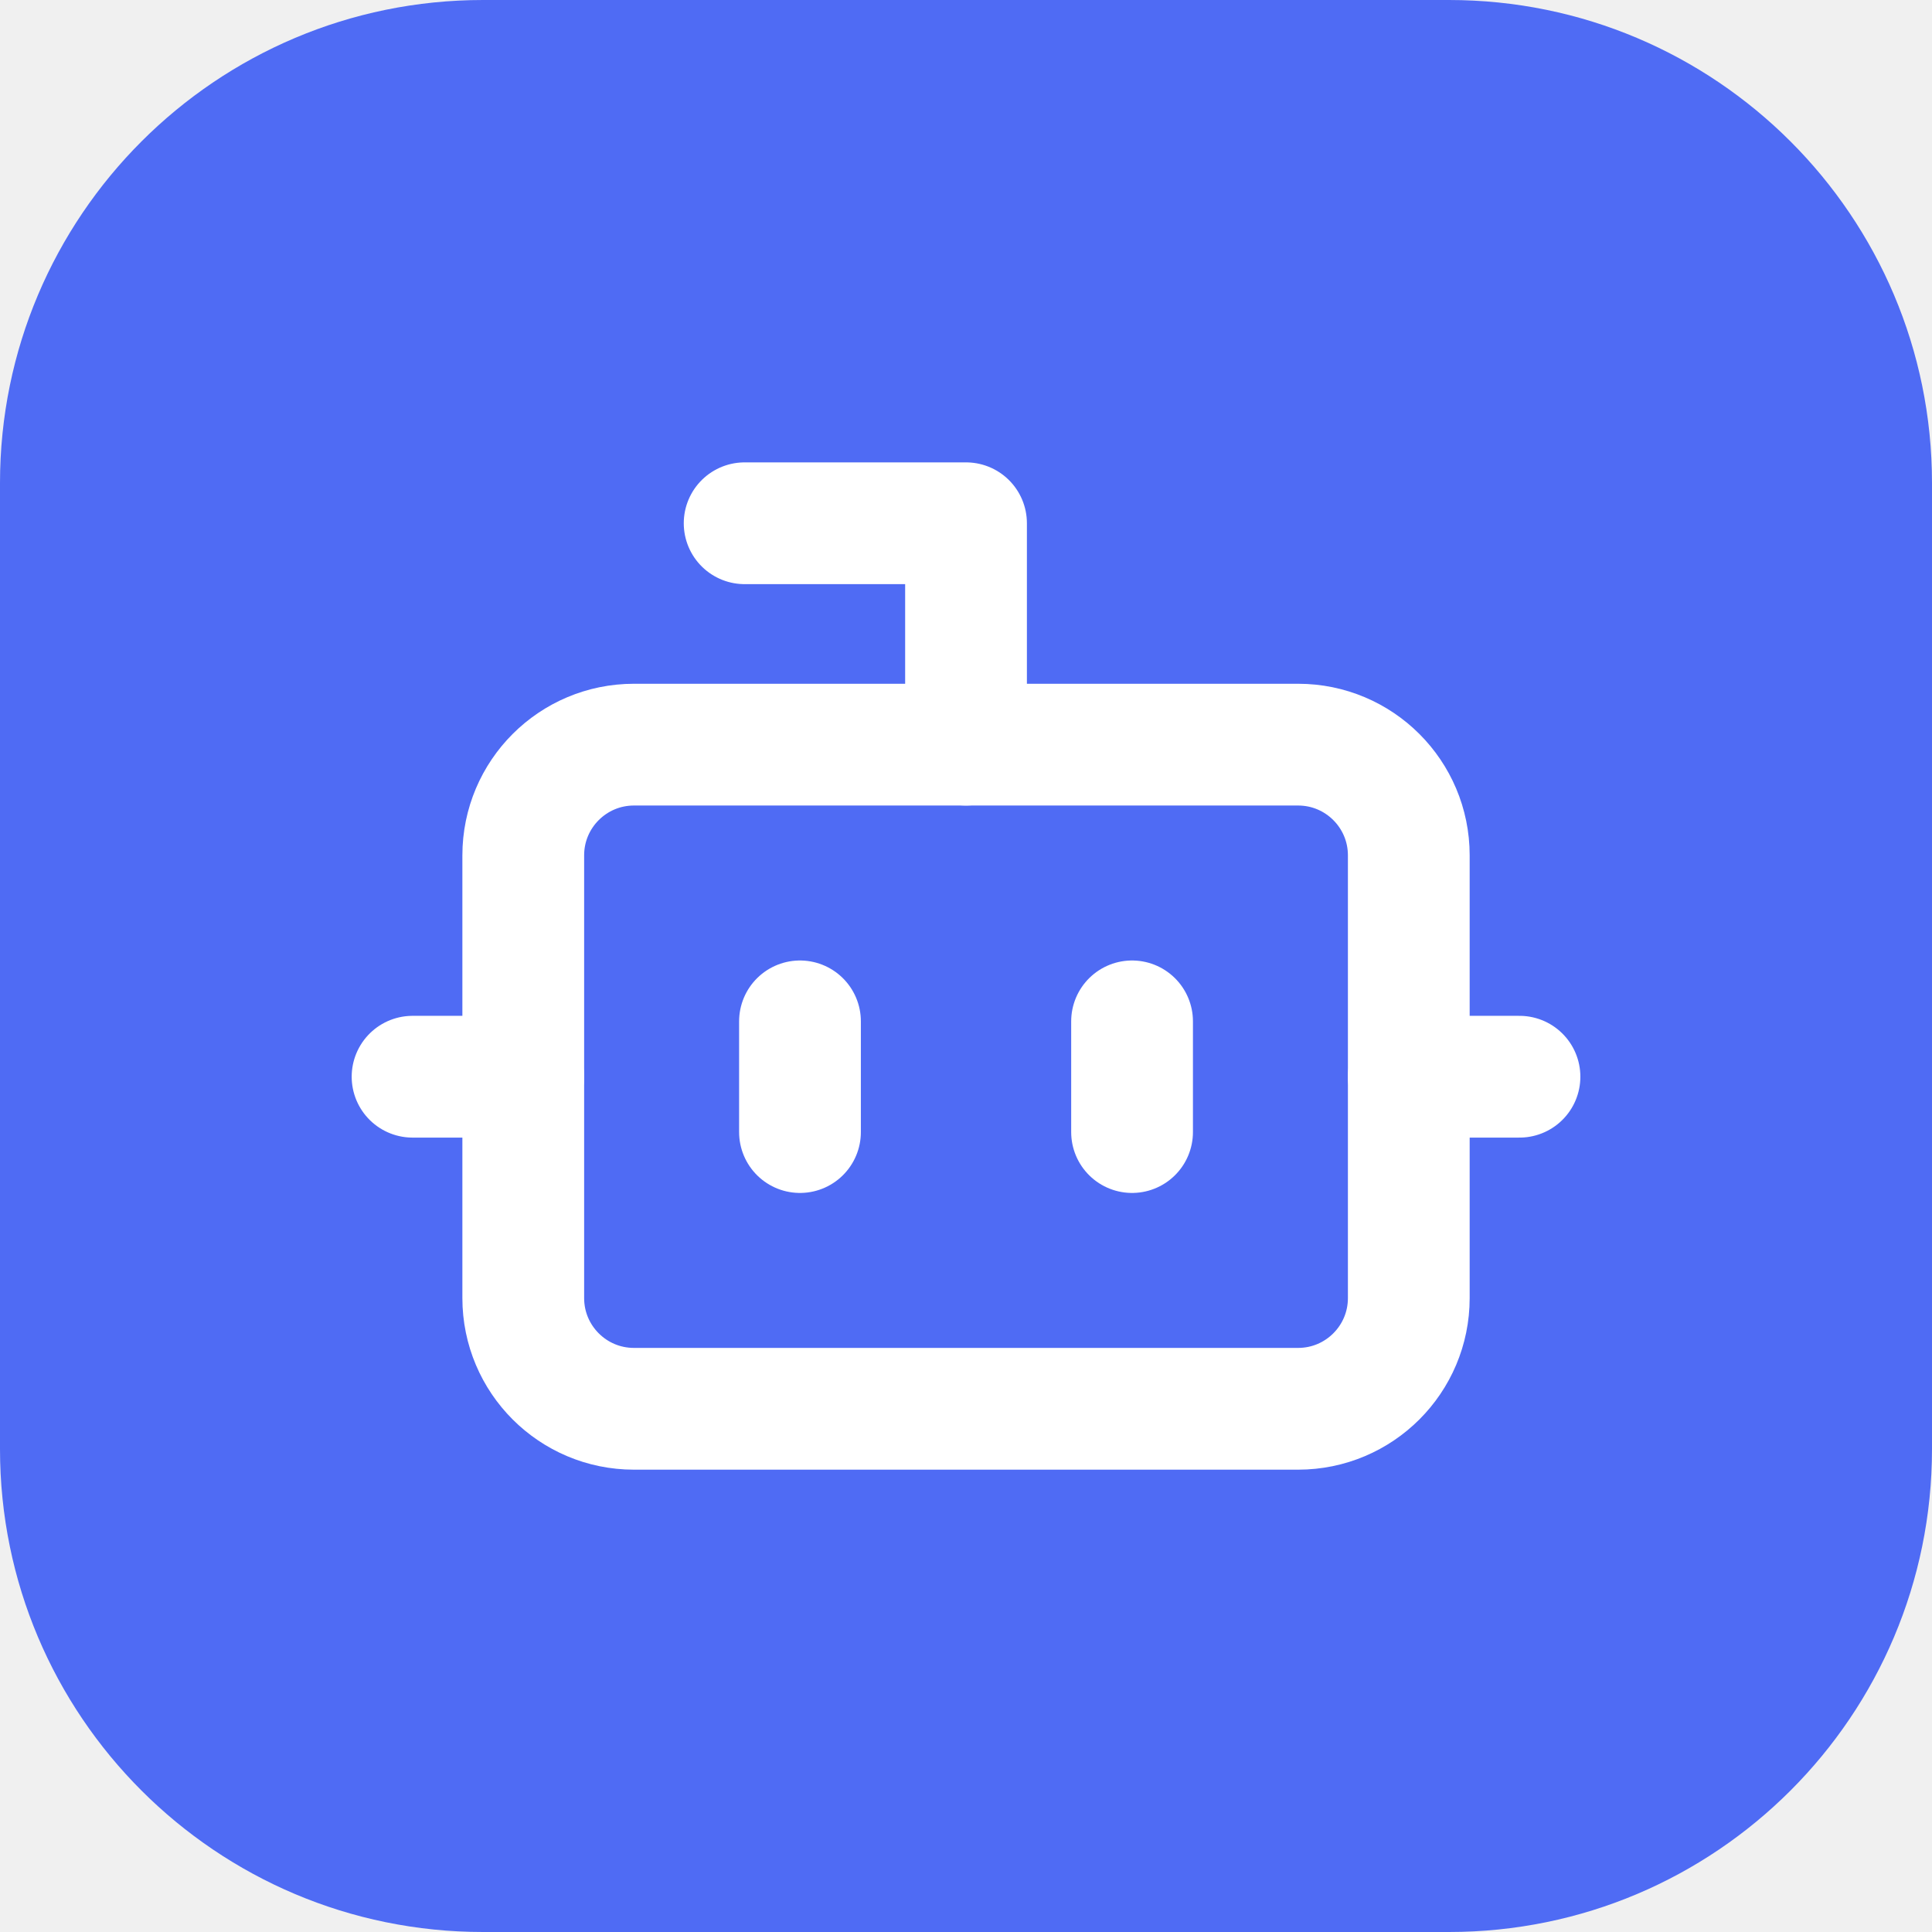
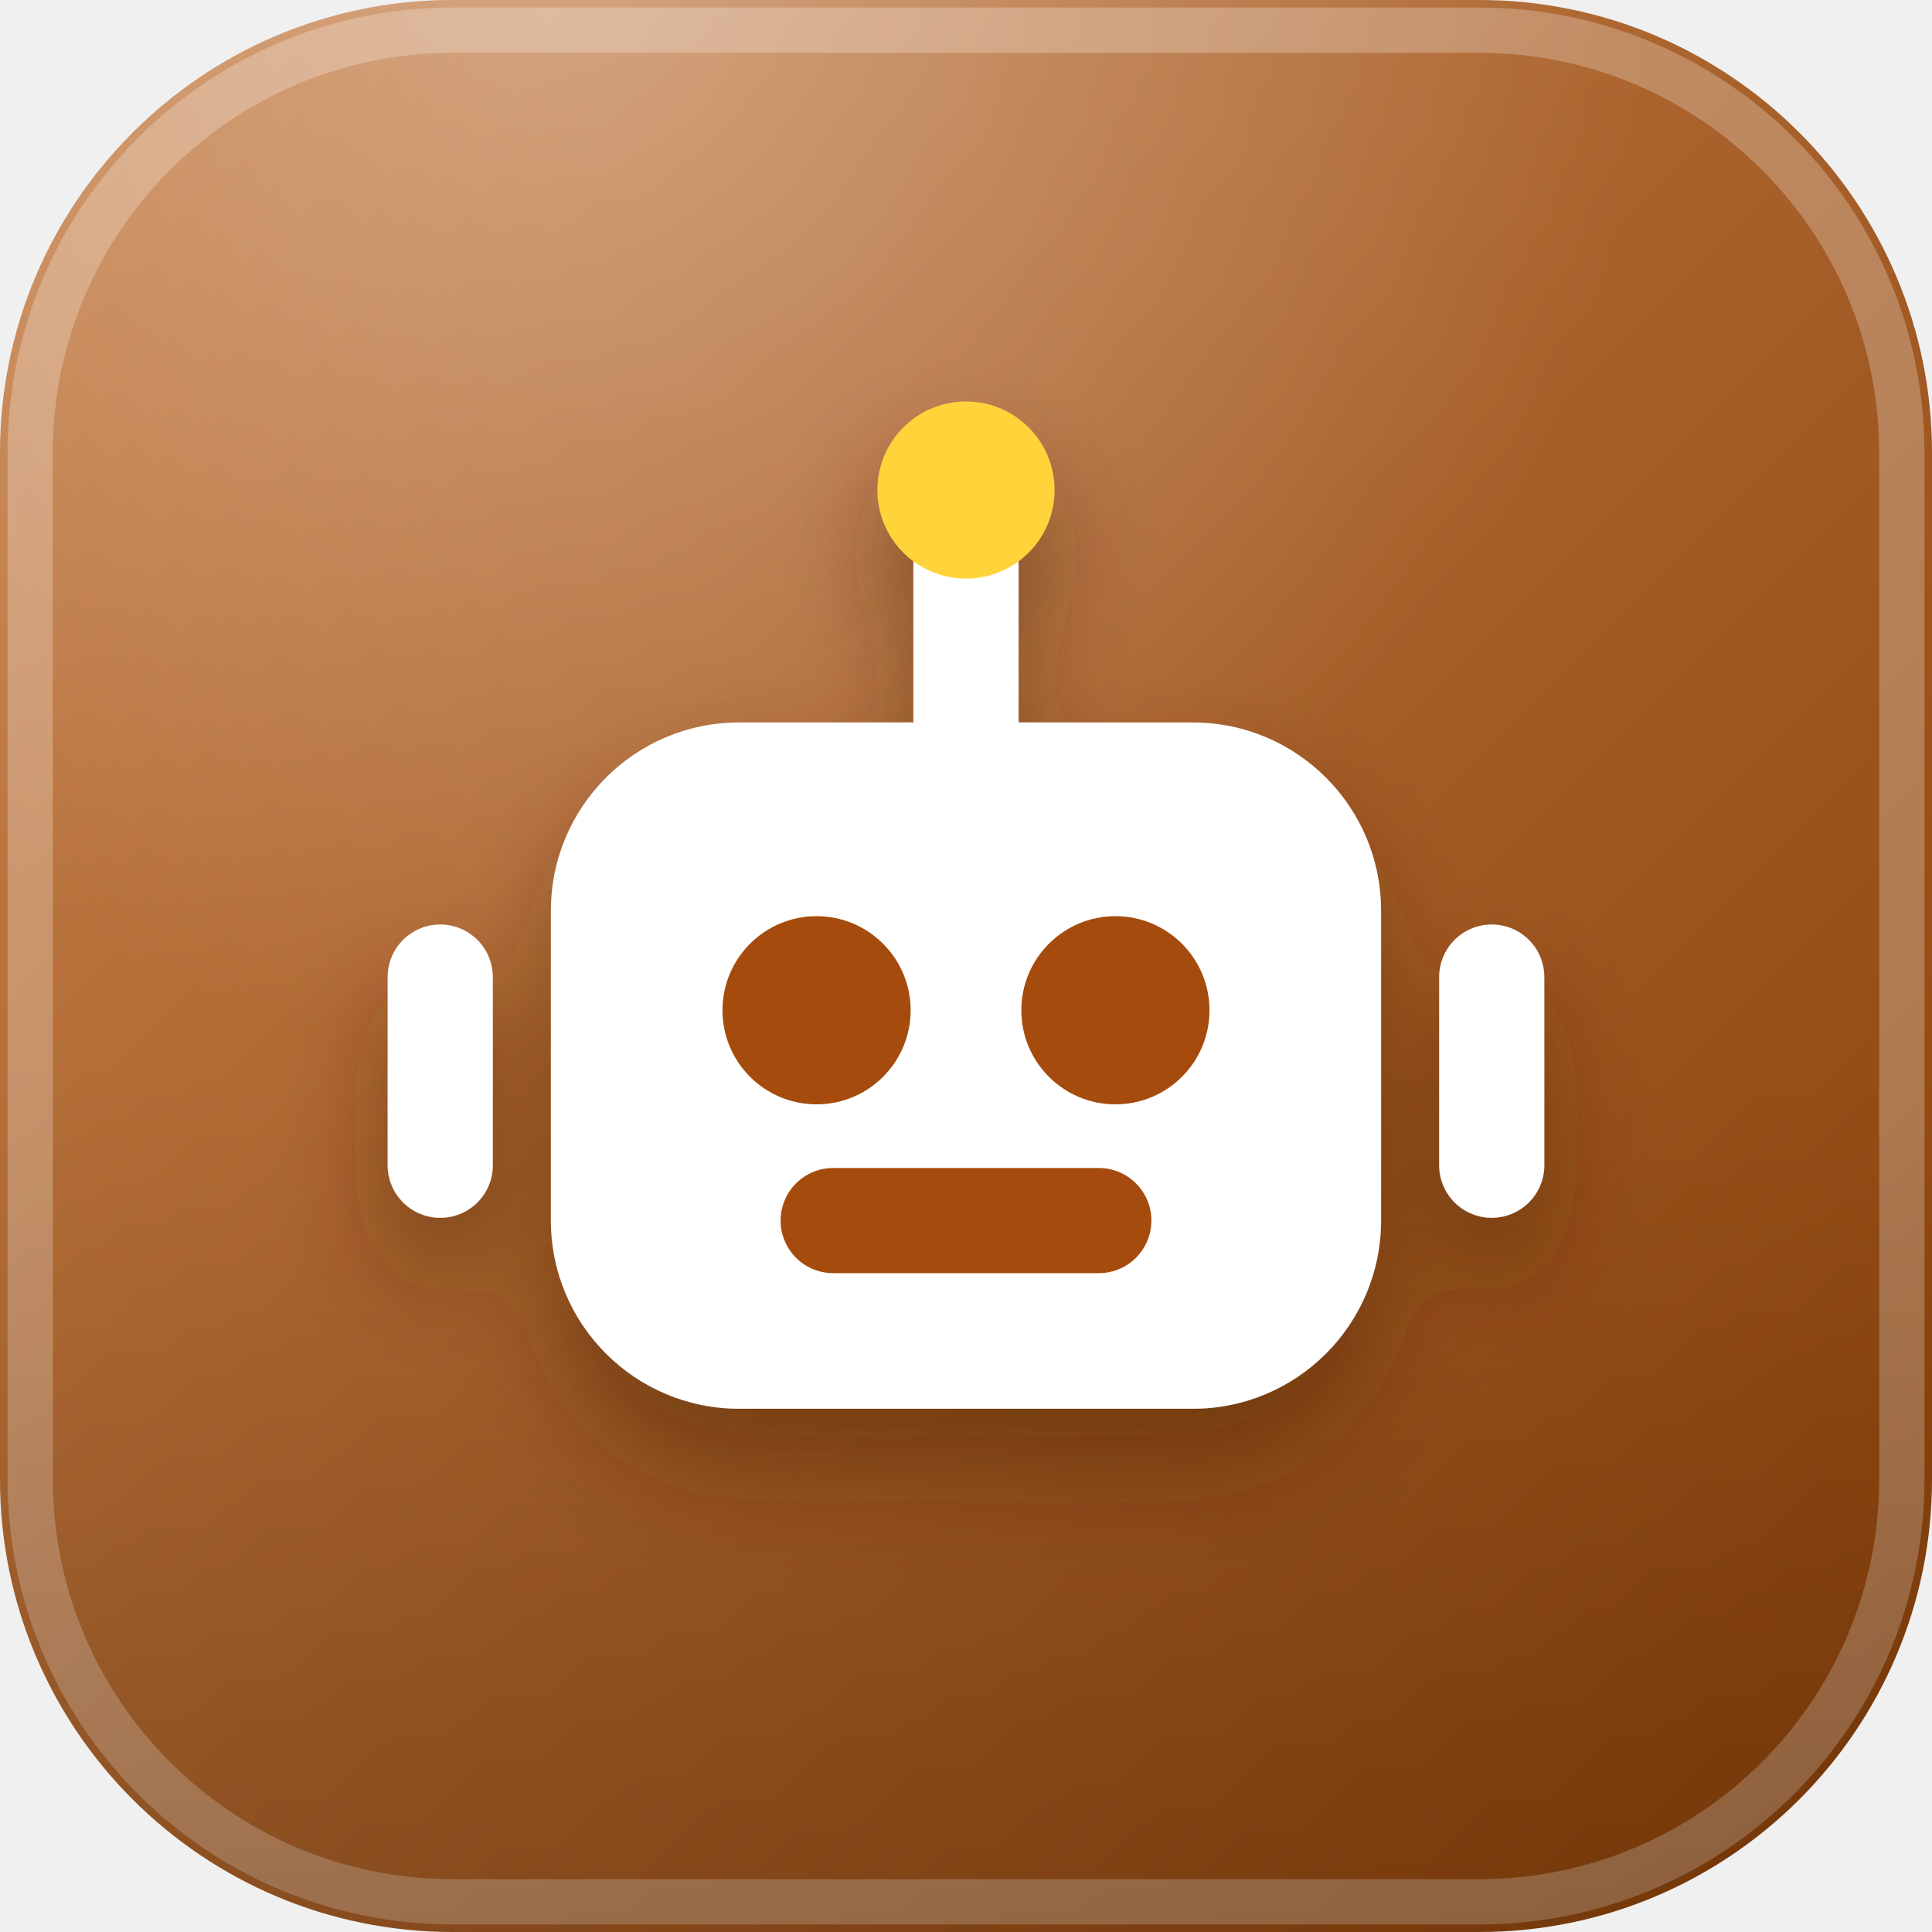
- <svg xmlns="http://www.w3.org/2000/svg" viewBox="0 0 32 32">
-   <rect width="32" height="32" rx="8" fill="#4F6BF4" />
-   <g transform="translate(5 5) scale(.9167)" fill="none" stroke="white" stroke-width="2.2" stroke-linecap="round" stroke-linejoin="round">
-     <path d="M12 8V4H8" />
-     <rect x="4" y="8" width="16" height="12" rx="2" />
-     <path d="M2 14h2M20 14h2M15 13v2M9 13v2" />
+ <svg xmlns="http://www.w3.org/2000/svg" viewBox="0 0 64 64">
+   <defs>
+     <linearGradient id="brobot" x1="0" y1="0" x2="1" y2="1">
+       <stop offset="0" stop-color="#c9834d" />
+       <stop offset="1" stop-color="#853d06" />
+     </linearGradient>
+     <linearGradient id="vrobot" x1="0" y1="0" x2="0" y2="1">
+       <stop offset=".55" stop-color="#000" stop-opacity="0" />
+       <stop offset="1" stop-color="#000" stop-opacity=".16" />
+     </linearGradient>
+     <radialGradient id="hrobot" cx=".3" cy="0" r="1">
+       <stop offset="0" stop-color="#fff" stop-opacity=".32" />
+       <stop offset=".55" stop-color="#fff" stop-opacity="0" />
+     </radialGradient>
+     <radialGradient id="ir" cx=".35" cy=".35" r=".8">
+       <stop offset="0" stop-color="#7DD3FC" />
+       <stop offset=".6" stop-color="#22C55E" />
+       <stop offset="1" stop-color="#0E7490" />
+     </radialGradient>
+     <filter id="drobot" x="-20%" y="-20%" width="140%" height="140%">
+       <feDropShadow dx="0" dy="1.1" stdDeviation=".9" flood-color="#512504" flood-opacity=".45" />
+     </filter>
+   </defs>
+   <rect width="64" height="64" rx="15" fill="url(#brobot)" />
+   <rect width="64" height="64" rx="15" fill="url(#hrobot)" />
+   <rect x="1" y="1" width="62" height="62" rx="14" fill="none" stroke="#fff" stroke-opacity=".25" stroke-width="1.5" />
+   <rect width="64" height="64" rx="15" fill="url(#vrobot)" />
+   <g filter="url(#drobot)" transform="translate(10 10) scale(1.8333)">
+     <path d="M12 7.6V4.4" fill="none" stroke="#fff" stroke-width="1.9" stroke-linecap="round" stroke-linejoin="round" />
+     <circle cx="12" cy="3.4" r="1.6" fill="#FFD43B" />
+     <rect x="4.5" y="7.6" width="15" height="12.4" rx="3.4" fill="#fff" />
+     <path d="M2.5 12.2v3.4M21.5 12.2v3.4" fill="none" stroke="#fff" stroke-width="1.9" stroke-linecap="round" stroke-linejoin="round" />
+     <circle cx="9.3" cy="12.8" r="1.7" fill="#a54c08" />
+     <circle cx="14.7" cy="12.8" r="1.7" fill="#a54c08" />
+     <path d="M9.6 16.6h4.8" fill="none" stroke="#a54c08" stroke-width="1.9" stroke-linecap="round" stroke-linejoin="round" />
  </g>
</svg>
